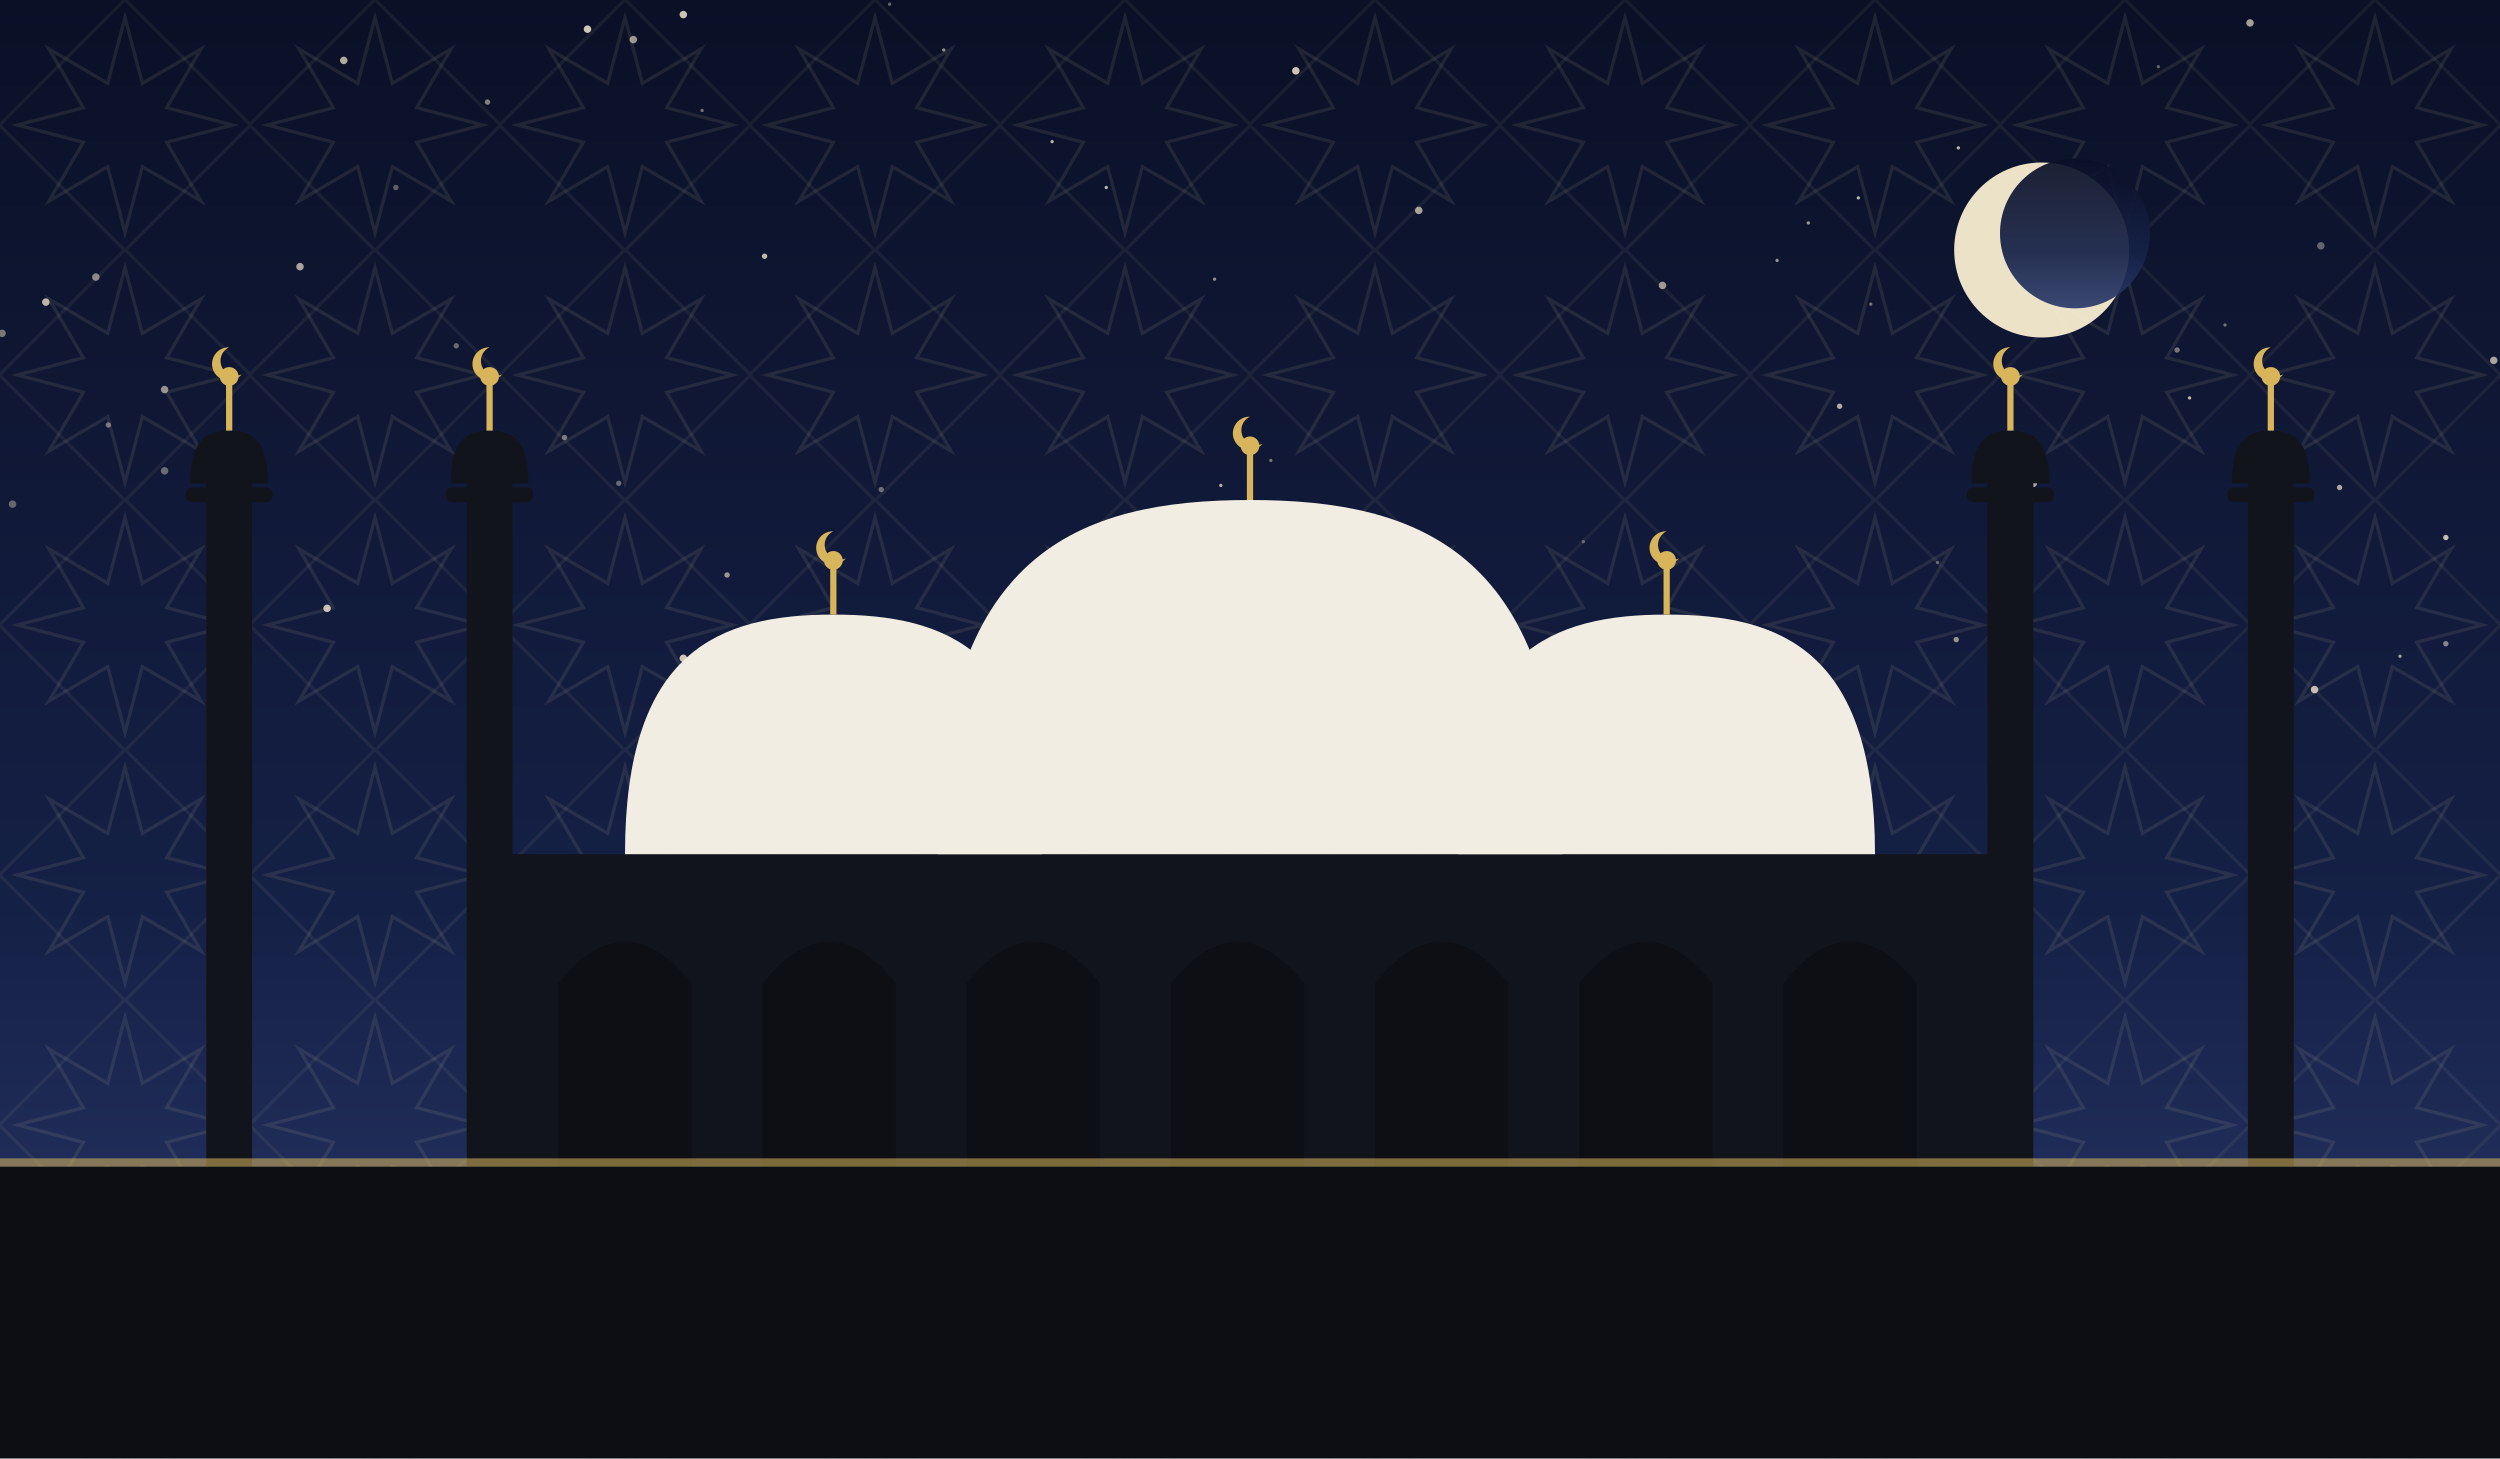
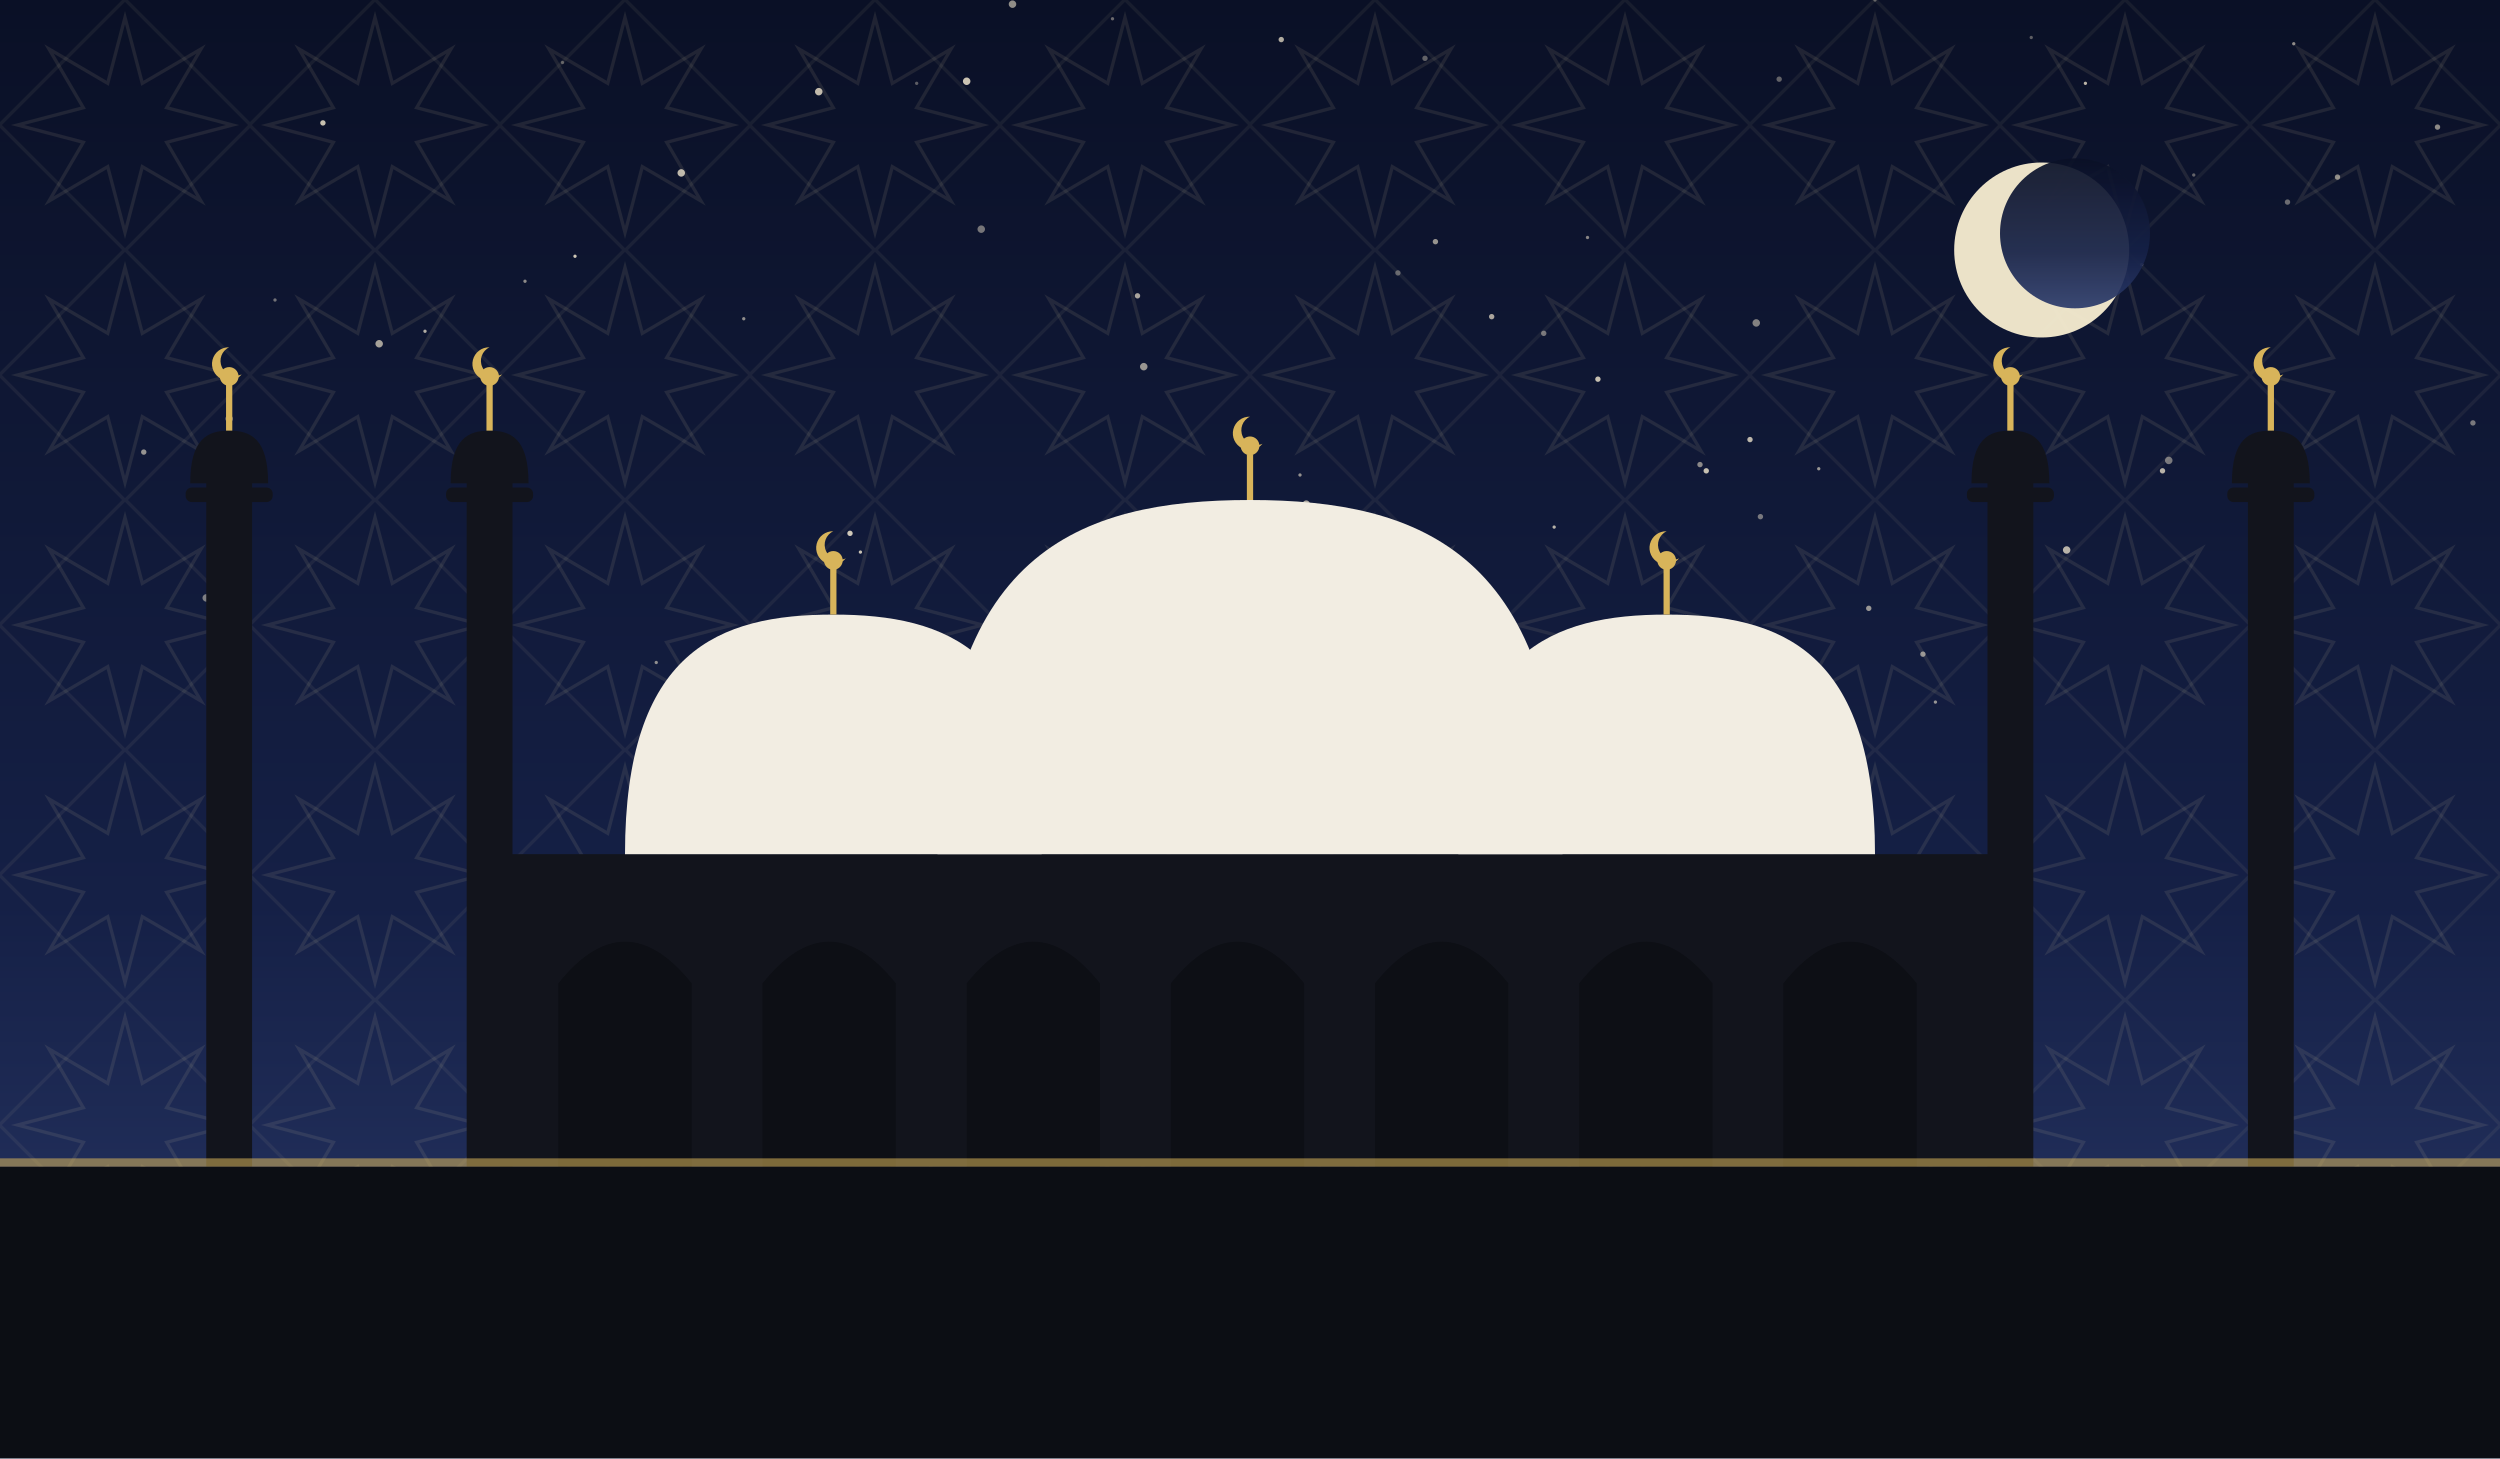
<svg xmlns="http://www.w3.org/2000/svg" viewBox="0 0 1200 700" role="img">
  <defs>
    <linearGradient id="sky" x1="0" y1="0" x2="0" y2="1">
      <stop offset="0" stop-color="#0a1026" />
      <stop offset="0.62" stop-color="#152046" />
      <stop offset="1" stop-color="#2b3a6b" />
    </linearGradient>
    <pattern id="g1" width="120" height="120" patternUnits="userSpaceOnUse">
      <polygon points="111.6,60.0 80.0,68.3 96.5,96.5 68.3,80.0 60.0,111.6 51.7,80.0 23.5,96.5 40.0,68.3 8.4,60.0 40.0,51.7 23.5,23.5 51.7,40.0 60.0,8.4 68.3,40.0 96.5,23.5 80.0,51.7" fill="none" stroke="#e8d9a8" stroke-width="1.6" opacity="0.1" />
      <rect x="17.4" y="17.4" width="85.2" height="85.2" fill="none" stroke="#e8d9a8" stroke-width="1.6" opacity="0.07" transform="rotate(45 60.0 60.0)" />
    </pattern>
  </defs>
  <rect width="1200" height="700" fill="url(#sky)" />
  <rect width="1200" height="700" fill="url(#g1)" />
-   <circle cx="930" cy="270" r="0.8" fill="#f7ecd2" opacity="0.35" />
-   <circle cx="868" cy="107" r="0.8" fill="#f7ecd2" opacity="0.61" />
-   <circle cx="79" cy="187" r="1.8" fill="#f7ecd2" opacity="0.58" />
-   <circle cx="219" cy="166" r="1.3" fill="#f7ecd2" opacity="0.39" />
-   <circle cx="976" cy="232" r="1.8" fill="#f7ecd2" opacity="0.67" />
-   <circle cx="1174" cy="309" r="1.3" fill="#f7ecd2" opacity="0.51" />
-   <circle cx="165" cy="29" r="1.8" fill="#f7ecd2" opacity="0.70" />
-   <circle cx="1045" cy="168" r="1.3" fill="#f7ecd2" opacity="0.45" />
-   <circle cx="622" cy="34" r="1.8" fill="#f7ecd2" opacity="0.83" />
-   <circle cx="1080" cy="11" r="1.8" fill="#f7ecd2" opacity="0.65" />
-   <circle cx="1051" cy="191" r="0.8" fill="#f7ecd2" opacity="0.76" />
-   <circle cx="271" cy="210" r="1.3" fill="#f7ecd2" opacity="0.45" />
-   <circle cx="1068" cy="156" r="0.8" fill="#f7ecd2" opacity="0.43" />
-   <circle cx="586" cy="233" r="0.8" fill="#f7ecd2" opacity="0.73" />
-   <circle cx="337" cy="53" r="0.8" fill="#f7ecd2" opacity="0.46" />
-   <circle cx="297" cy="232" r="1.3" fill="#f7ecd2" opacity="0.39" />
-   <circle cx="1114" cy="118" r="1.8" fill="#f7ecd2" opacity="0.37" />
-   <circle cx="892" cy="95" r="0.8" fill="#f7ecd2" opacity="0.75" />
-   <circle cx="423" cy="235" r="1.3" fill="#f7ecd2" opacity="0.40" />
-   <circle cx="1123" cy="234" r="1.3" fill="#f7ecd2" opacity="0.67" />
-   <circle cx="760" cy="260" r="0.8" fill="#f7ecd2" opacity="0.35" />
-   <circle cx="798" cy="137" r="1.8" fill="#f7ecd2" opacity="0.61" />
-   <circle cx="109" cy="257" r="0.8" fill="#f7ecd2" opacity="0.48" />
-   <circle cx="349" cy="276" r="1.3" fill="#f7ecd2" opacity="0.59" />
-   <circle cx="6" cy="242" r="1.8" fill="#f7ecd2" opacity="0.37" />
-   <circle cx="304" cy="19" r="1.8" fill="#f7ecd2" opacity="0.61" />
-   <circle cx="595" cy="259" r="1.8" fill="#f7ecd2" opacity="0.40" />
-   <circle cx="375" cy="298" r="1.3" fill="#f7ecd2" opacity="0.35" />
-   <circle cx="52" cy="204" r="1.3" fill="#f7ecd2" opacity="0.43" />
-   <circle cx="610" cy="221" r="0.8" fill="#f7ecd2" opacity="0.45" />
-   <circle cx="681" cy="101" r="1.8" fill="#f7ecd2" opacity="0.66" />
-   <circle cx="1" cy="160" r="1.8" fill="#f7ecd2" opacity="0.45" />
-   <circle cx="898" cy="146" r="0.8" fill="#f7ecd2" opacity="0.43" />
-   <circle cx="516" cy="263" r="1.8" fill="#f7ecd2" opacity="0.43" />
-   <circle cx="367" cy="123" r="1.3" fill="#f7ecd2" opacity="0.76" />
-   <circle cx="427" cy="2" r="0.8" fill="#f7ecd2" opacity="0.39" />
-   <circle cx="144" cy="128" r="1.8" fill="#f7ecd2" opacity="0.67" />
-   <circle cx="22" cy="145" r="1.8" fill="#f7ecd2" opacity="0.75" />
-   <circle cx="853" cy="125" r="0.8" fill="#f7ecd2" opacity="0.60" />
-   <circle cx="453" cy="24" r="0.8" fill="#f7ecd2" opacity="0.57" />
-   <circle cx="190" cy="90" r="1.3" fill="#f7ecd2" opacity="0.35" />
-   <circle cx="328" cy="7" r="1.8" fill="#f7ecd2" opacity="0.81" />
-   <circle cx="939" cy="307" r="1.3" fill="#f7ecd2" opacity="0.58" />
-   <circle cx="79" cy="226" r="1.8" fill="#f7ecd2" opacity="0.39" />
-   <circle cx="1036" cy="32" r="0.8" fill="#f7ecd2" opacity="0.37" />
-   <circle cx="234" cy="49" r="1.3" fill="#f7ecd2" opacity="0.51" />
-   <circle cx="625" cy="329" r="0.8" fill="#f7ecd2" opacity="0.60" />
-   <circle cx="505" cy="68" r="0.8" fill="#f7ecd2" opacity="0.75" />
-   <circle cx="282" cy="14" r="1.8" fill="#f7ecd2" opacity="0.83" />
-   <circle cx="940" cy="71" r="0.8" fill="#f7ecd2" opacity="0.75" />
-   <circle cx="1111" cy="331" r="1.8" fill="#f7ecd2" opacity="0.76" />
-   <circle cx="531" cy="90" r="0.8" fill="#f7ecd2" opacity="0.75" />
-   <circle cx="328" cy="316" r="1.8" fill="#f7ecd2" opacity="0.83" />
-   <circle cx="46" cy="133" r="1.8" fill="#f7ecd2" opacity="0.53" />
-   <circle cx="1197" cy="173" r="1.8" fill="#f7ecd2" opacity="0.66" />
-   <circle cx="157" cy="292" r="1.8" fill="#f7ecd2" opacity="0.79" />
-   <circle cx="1174" cy="258" r="1.3" fill="#f7ecd2" opacity="0.77" />
-   <circle cx="1152" cy="315" r="0.8" fill="#f7ecd2" opacity="0.65" />
-   <circle cx="883" cy="195" r="1.3" fill="#f7ecd2" opacity="0.70" />
-   <circle cx="583" cy="134" r="0.8" fill="#f7ecd2" opacity="0.57" />
+   <circle cx="440" cy="40" r="0.8" fill="#f7ecd2" opacity="0.35" />
+   <circle cx="1098" cy="97" r="1.3" fill="#f7ecd2" opacity="0.41" />
+   <circle cx="69" cy="217" r="1.3" fill="#f7ecd2" opacity="0.58" />
+   <circle cx="689" cy="116" r="1.3" fill="#f7ecd2" opacity="0.59" />
+   <circle cx="486" cy="2" r="1.8" fill="#f7ecd2" opacity="0.57" />
+   <circle cx="204" cy="159" r="0.8" fill="#f7ecd2" opacity="0.71" />
+   <circle cx="155" cy="59" r="1.3" fill="#f7ecd2" opacity="0.80" />
+   <circle cx="315" cy="318" r="0.8" fill="#f7ecd2" opacity="0.55" />
+   <circle cx="132" cy="144" r="0.8" fill="#f7ecd2" opacity="0.43" />
+   <circle cx="110" cy="201" r="1.8" fill="#f7ecd2" opacity="0.45" />
+   <circle cx="1041" cy="221" r="1.8" fill="#f7ecd2" opacity="0.46" />
+   <circle cx="741" cy="160" r="1.3" fill="#f7ecd2" opacity="0.45" />
+   <circle cx="578" cy="266" r="1.3" fill="#f7ecd2" opacity="0.83" />
+   <circle cx="816" cy="223" r="1.3" fill="#f7ecd2" opacity="0.53" />
+   <circle cx="327" cy="83" r="1.8" fill="#f7ecd2" opacity="0.76" />
+   <circle cx="767" cy="182" r="1.3" fill="#f7ecd2" opacity="0.79" />
+   <circle cx="624" cy="228" r="0.8" fill="#f7ecd2" opacity="0.57" />
+   <circle cx="1122" cy="85" r="1.3" fill="#f7ecd2" opacity="0.55" />
+   <circle cx="413" cy="265" r="0.8" fill="#f7ecd2" opacity="0.80" />
+   <circle cx="393" cy="44" r="1.8" fill="#f7ecd2" opacity="0.77" />
+   <circle cx="270" cy="30" r="0.8" fill="#f7ecd2" opacity="0.35" />
+   <circle cx="1028" cy="127" r="0.8" fill="#f7ecd2" opacity="0.41" />
+   <circle cx="99" cy="287" r="1.8" fill="#f7ecd2" opacity="0.48" />
+   <circle cx="819" cy="226" r="1.3" fill="#f7ecd2" opacity="0.79" />
+   <circle cx="716" cy="152" r="1.3" fill="#f7ecd2" opacity="0.67" />
+   <circle cx="534" cy="9" r="0.8" fill="#f7ecd2" opacity="0.41" />
+   <circle cx="585" cy="289" r="1.3" fill="#f7ecd2" opacity="0.50" />
+   <circle cx="845" cy="248" r="1.3" fill="#f7ecd2" opacity="0.45" />
+   <circle cx="762" cy="114" r="0.8" fill="#f7ecd2" opacity="0.53" />
+   <circle cx="840" cy="211" r="1.3" fill="#f7ecd2" opacity="0.75" />
+   <circle cx="671" cy="131" r="1.3" fill="#f7ecd2" opacity="0.36" />
+   <circle cx="471" cy="110" r="1.8" fill="#f7ecd2" opacity="0.45" />
+   <circle cx="408" cy="256" r="1.3" fill="#f7ecd2" opacity="0.83" />
+   <circle cx="746" cy="253" r="0.8" fill="#f7ecd2" opacity="0.73" />
+   <circle cx="357" cy="153" r="0.8" fill="#f7ecd2" opacity="0.56" />
+   <circle cx="897" cy="292" r="1.3" fill="#f7ecd2" opacity="0.59" />
+   <circle cx="854" cy="38" r="1.3" fill="#f7ecd2" opacity="0.37" />
+   <circle cx="252" cy="135" r="0.8" fill="#f7ecd2" opacity="0.55" />
+   <circle cx="843" cy="155" r="1.8" fill="#f7ecd2" opacity="0.50" />
+   <circle cx="923" cy="314" r="1.3" fill="#f7ecd2" opacity="0.57" />
+   <circle cx="900" cy="0" r="0.8" fill="#f7ecd2" opacity="0.35" />
+   <circle cx="558" cy="337" r="1.3" fill="#f7ecd2" opacity="0.81" />
+   <circle cx="929" cy="337" r="0.8" fill="#f7ecd2" opacity="0.58" />
+   <circle cx="549" cy="176" r="1.8" fill="#f7ecd2" opacity="0.59" />
+   <circle cx="546" cy="142" r="1.3" fill="#f7ecd2" opacity="0.67" />
+   <circle cx="464" cy="39" r="1.8" fill="#f7ecd2" opacity="0.81" />
+   <circle cx="615" cy="19" r="1.3" fill="#f7ecd2" opacity="0.70" />
+   <circle cx="975" cy="18" r="0.8" fill="#f7ecd2" opacity="0.35" />
+   <circle cx="992" cy="264" r="1.8" fill="#f7ecd2" opacity="0.73" />
+   <circle cx="1170" cy="61" r="1.3" fill="#f7ecd2" opacity="0.55" />
+   <circle cx="1101" cy="21" r="0.8" fill="#f7ecd2" opacity="0.56" />
+   <circle cx="1001" cy="40" r="0.8" fill="#f7ecd2" opacity="0.75" />
+   <circle cx="1038" cy="226" r="1.3" fill="#f7ecd2" opacity="0.73" />
+   <circle cx="276" cy="123" r="0.8" fill="#f7ecd2" opacity="0.83" />
+   <circle cx="1187" cy="203" r="1.3" fill="#f7ecd2" opacity="0.46" />
+   <circle cx="627" cy="242" r="1.8" fill="#f7ecd2" opacity="0.69" />
+   <circle cx="684" cy="28" r="1.3" fill="#f7ecd2" opacity="0.37" />
+   <circle cx="182" cy="165" r="1.8" fill="#f7ecd2" opacity="0.65" />
+   <circle cx="873" cy="225" r="0.8" fill="#f7ecd2" opacity="0.60" />
+   <circle cx="1053" cy="84" r="0.8" fill="#f7ecd2" opacity="0.37" />
  <circle cx="980" cy="120" r="42" fill="#f6ecd0" opacity="0.95" />
  <circle cx="996" cy="112" r="36" fill="url(#sky)" opacity="0.92" />
  <rect x="240" y="410" width="720" height="150" fill="#12141c" />
  <path d="M 268 560 L 268 472 Q 300 432 332 472 L 332 560 Z" fill="#0c0e14" opacity="0.9" />
  <path d="M 366 560 L 366 472 Q 398 432 430 472 L 430 560 Z" fill="#0c0e14" opacity="0.9" />
  <path d="M 464 560 L 464 472 Q 496 432 528 472 L 528 560 Z" fill="#0c0e14" opacity="0.9" />
  <path d="M 562 560 L 562 472 Q 594 432 626 472 L 626 560 Z" fill="#0c0e14" opacity="0.9" />
  <path d="M 660 560 L 660 472 Q 692 432 724 472 L 724 560 Z" fill="#0c0e14" opacity="0.9" />
  <path d="M 758 560 L 758 472 Q 790 432 822 472 L 822 560 Z" fill="#0c0e14" opacity="0.9" />
  <path d="M 856 560 L 856 472 Q 888 432 920 472 L 920 560 Z" fill="#0c0e14" opacity="0.9" />
  <path d="M 450 410 C 450 265.5, 517.5 240, 600 240 C 682.5 240, 750 265.5, 750 410 Z" fill="#f2ede2" />
  <line x1="600" y1="240" x2="600" y2="218" stroke="#d8b45a" stroke-width="3" />
  <circle cx="600" cy="214" r="4.5" fill="#d8b45a" />
  <path d="M 600 200 a 8 8 0 1 0 6 13 a 6.4 6.4 0 1 1 -6 -13 Z" fill="#d8b45a" />
  <path d="M 300 410 C 300 312.25, 345.0 295, 400 295 C 455.0 295, 500 312.25, 500 410 Z" fill="#f2ede2" />
  <line x1="400" y1="295" x2="400" y2="273" stroke="#d8b45a" stroke-width="3" />
  <circle cx="400" cy="269" r="4.5" fill="#d8b45a" />
  <path d="M 400 255 a 8 8 0 1 0 6 13 a 6.4 6.4 0 1 1 -6 -13 Z" fill="#d8b45a" />
  <path d="M 700 410 C 700 312.25, 745.0 295, 800 295 C 855.0 295, 900 312.25, 900 410 Z" fill="#f2ede2" />
  <line x1="800" y1="295" x2="800" y2="273" stroke="#d8b45a" stroke-width="3" />
  <circle cx="800" cy="269" r="4.5" fill="#d8b45a" />
  <path d="M 800 255 a 8 8 0 1 0 6 13 a 6.4 6.4 0 1 1 -6 -13 Z" fill="#d8b45a" />
  <rect x="99.0" y="230" width="22" height="330" fill="#12141c" />
  <rect x="89.1" y="234" width="41.8" height="7" rx="3" fill="#12141c" />
  <path d="M 91.3 232 C 91.3 210.495, 99.715 206.7, 110 206.7 C 120.285 206.7, 128.7 210.495, 128.7 232 Z" fill="#12141c" />
  <line x1="110" y1="206.7" x2="110" y2="184.7" stroke="#d8b45a" stroke-width="3" />
  <circle cx="110" cy="180.7" r="4.5" fill="#d8b45a" />
  <path d="M 110 166.7 a 8 8 0 1 0 6 13 a 6.4 6.4 0 1 1 -6 -13 Z" fill="#d8b45a" />
  <rect x="224.0" y="230" width="22" height="330" fill="#12141c" />
  <rect x="214.1" y="234" width="41.8" height="7" rx="3" fill="#12141c" />
  <path d="M 216.3 232 C 216.3 210.495, 224.715 206.7, 235 206.7 C 245.285 206.7, 253.7 210.495, 253.7 232 Z" fill="#12141c" />
  <line x1="235" y1="206.7" x2="235" y2="184.7" stroke="#d8b45a" stroke-width="3" />
  <circle cx="235" cy="180.7" r="4.5" fill="#d8b45a" />
  <path d="M 235 166.7 a 8 8 0 1 0 6 13 a 6.4 6.4 0 1 1 -6 -13 Z" fill="#d8b45a" />
  <rect x="954.0" y="230" width="22" height="330" fill="#12141c" />
  <rect x="944.1" y="234" width="41.8" height="7" rx="3" fill="#12141c" />
  <path d="M 946.3 232 C 946.3 210.495, 954.715 206.7, 965 206.7 C 975.285 206.7, 983.7 210.495, 983.7 232 Z" fill="#12141c" />
  <line x1="965" y1="206.7" x2="965" y2="184.7" stroke="#d8b45a" stroke-width="3" />
  <circle cx="965" cy="180.7" r="4.5" fill="#d8b45a" />
  <path d="M 965 166.7 a 8 8 0 1 0 6 13 a 6.4 6.4 0 1 1 -6 -13 Z" fill="#d8b45a" />
  <rect x="1079.0" y="230" width="22" height="330" fill="#12141c" />
  <rect x="1069.1" y="234" width="41.8" height="7" rx="3" fill="#12141c" />
  <path d="M 1071.3 232 C 1071.3 210.495, 1079.715 206.7, 1090 206.7 C 1100.285 206.7, 1108.7 210.495, 1108.7 232 Z" fill="#12141c" />
  <line x1="1090" y1="206.7" x2="1090" y2="184.7" stroke="#d8b45a" stroke-width="3" />
  <circle cx="1090" cy="180.7" r="4.5" fill="#d8b45a" />
  <path d="M 1090 166.7 a 8 8 0 1 0 6 13 a 6.4 6.4 0 1 1 -6 -13 Z" fill="#d8b45a" />
  <rect x="0" y="560" width="1200" height="140" fill="#0c0e14" />
  <rect x="0" y="556" width="1200" height="4" fill="#d8b45a" opacity="0.55" />
</svg>
